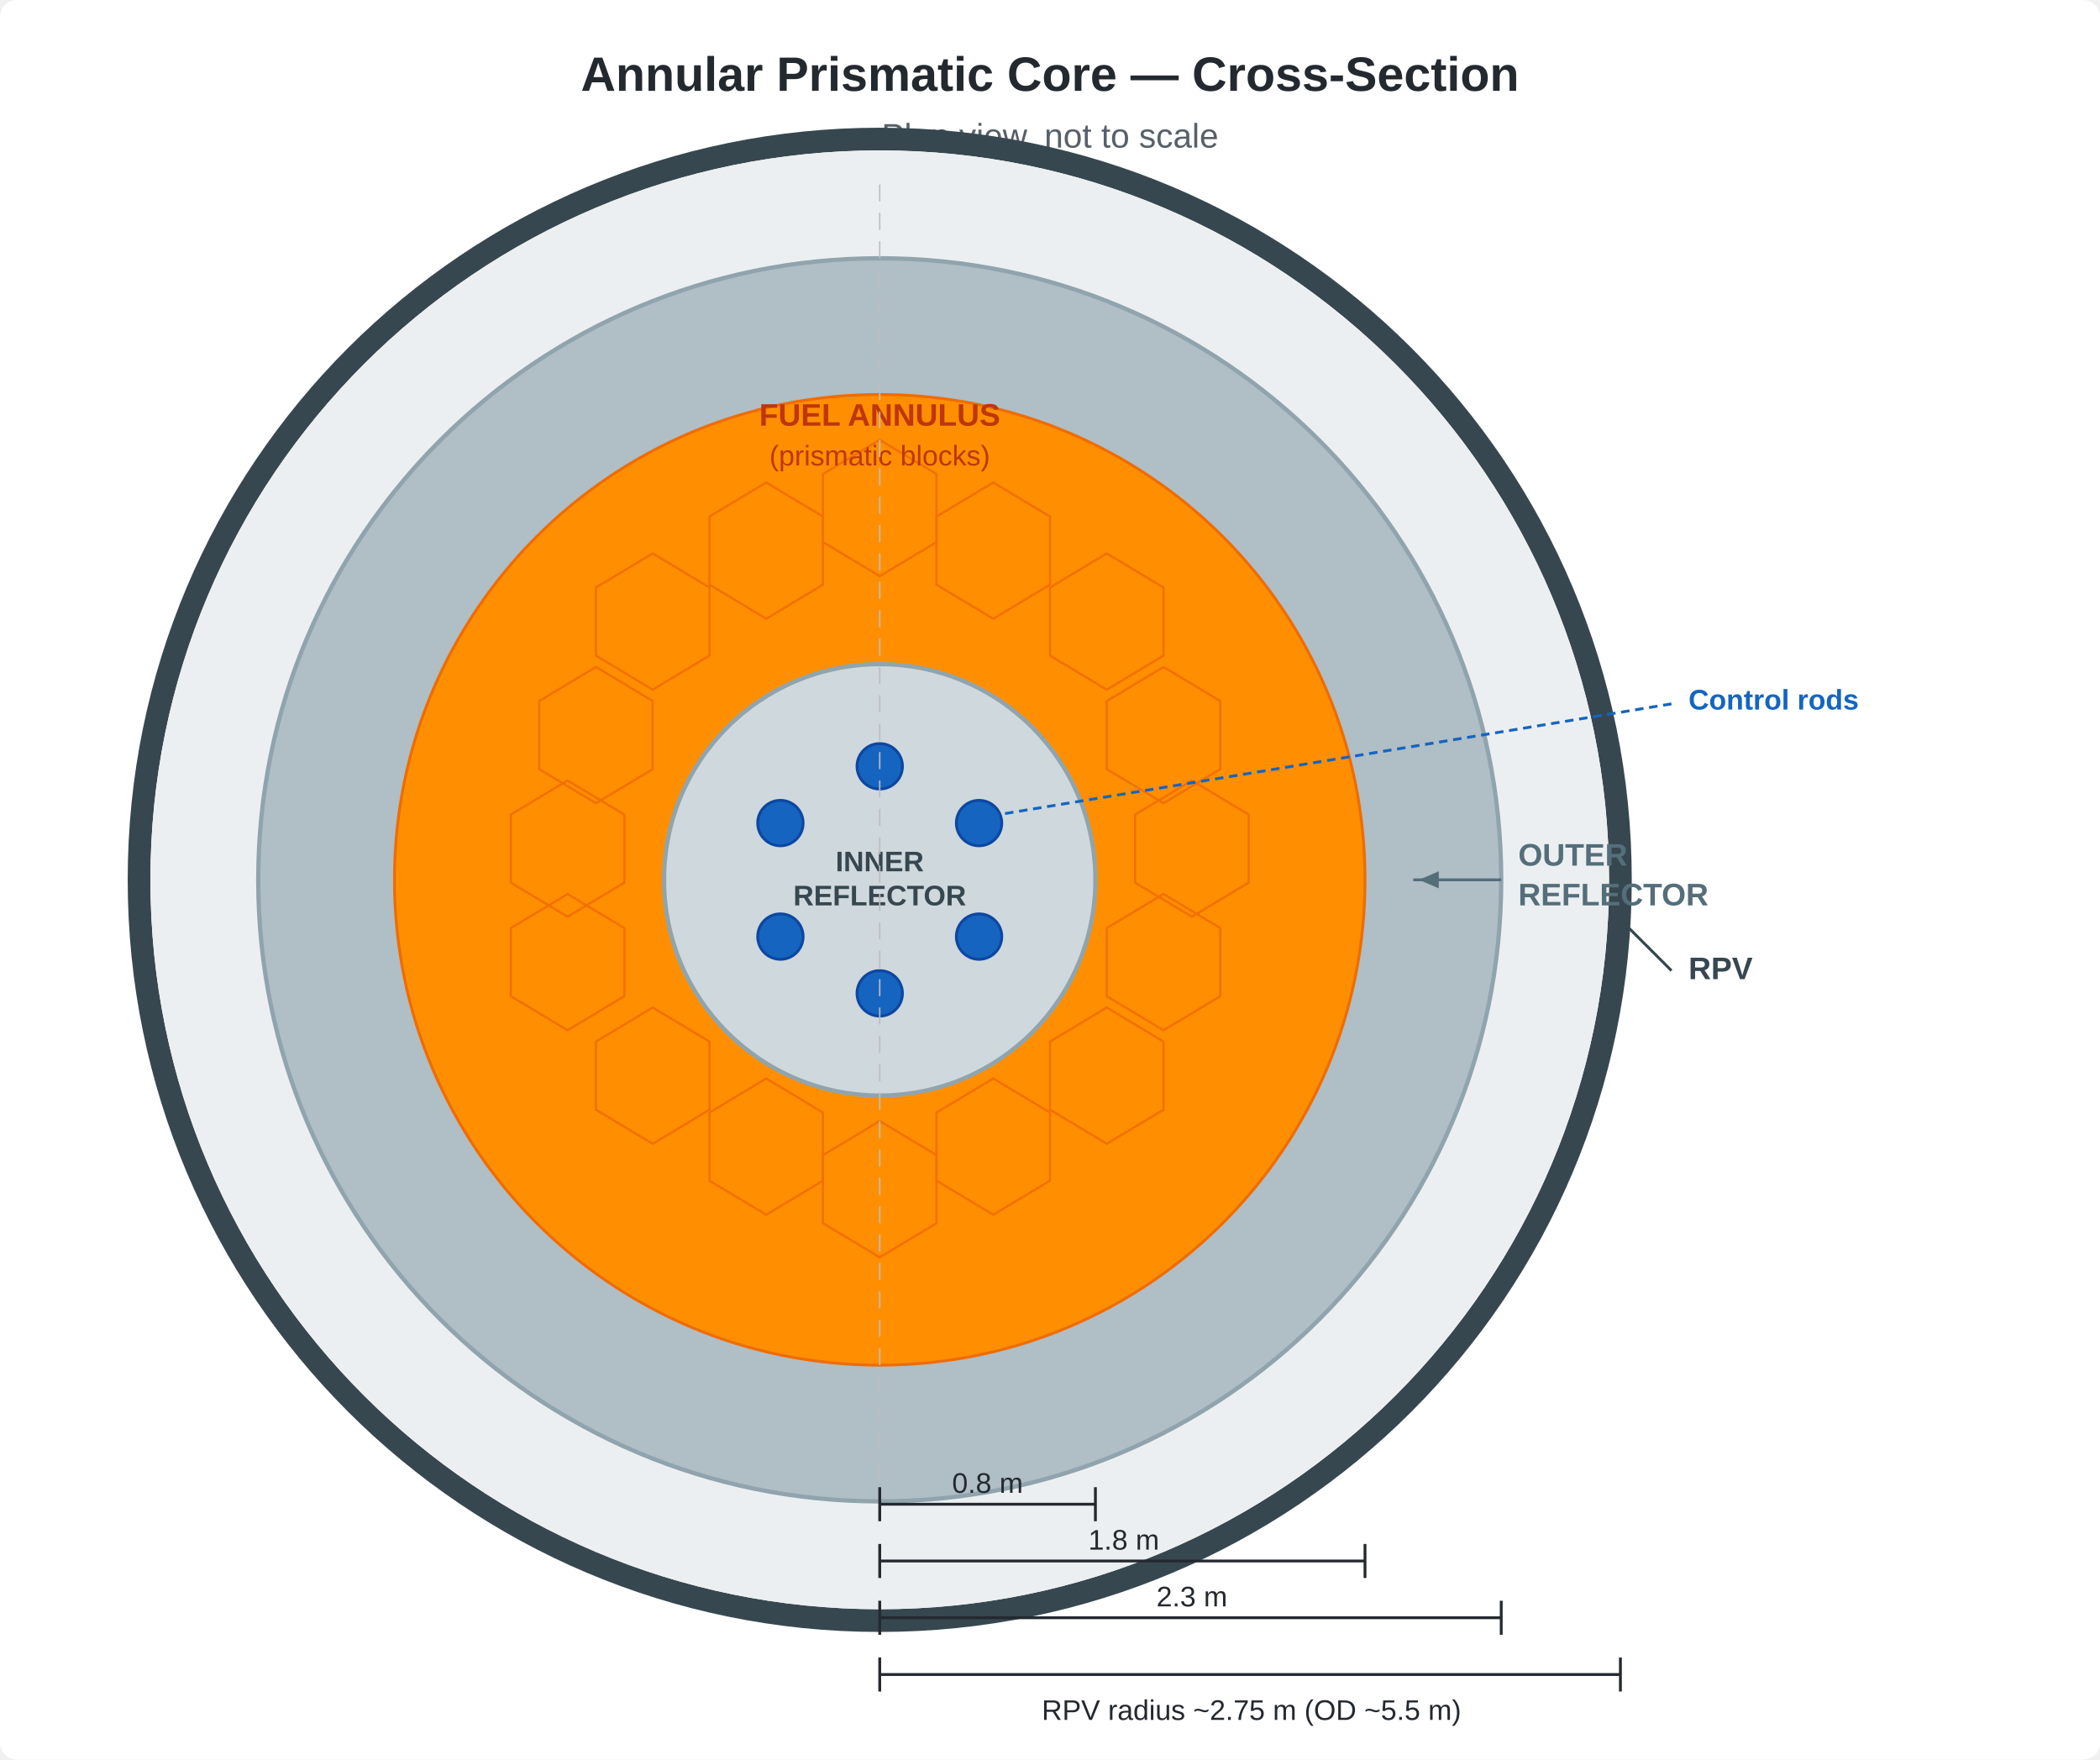
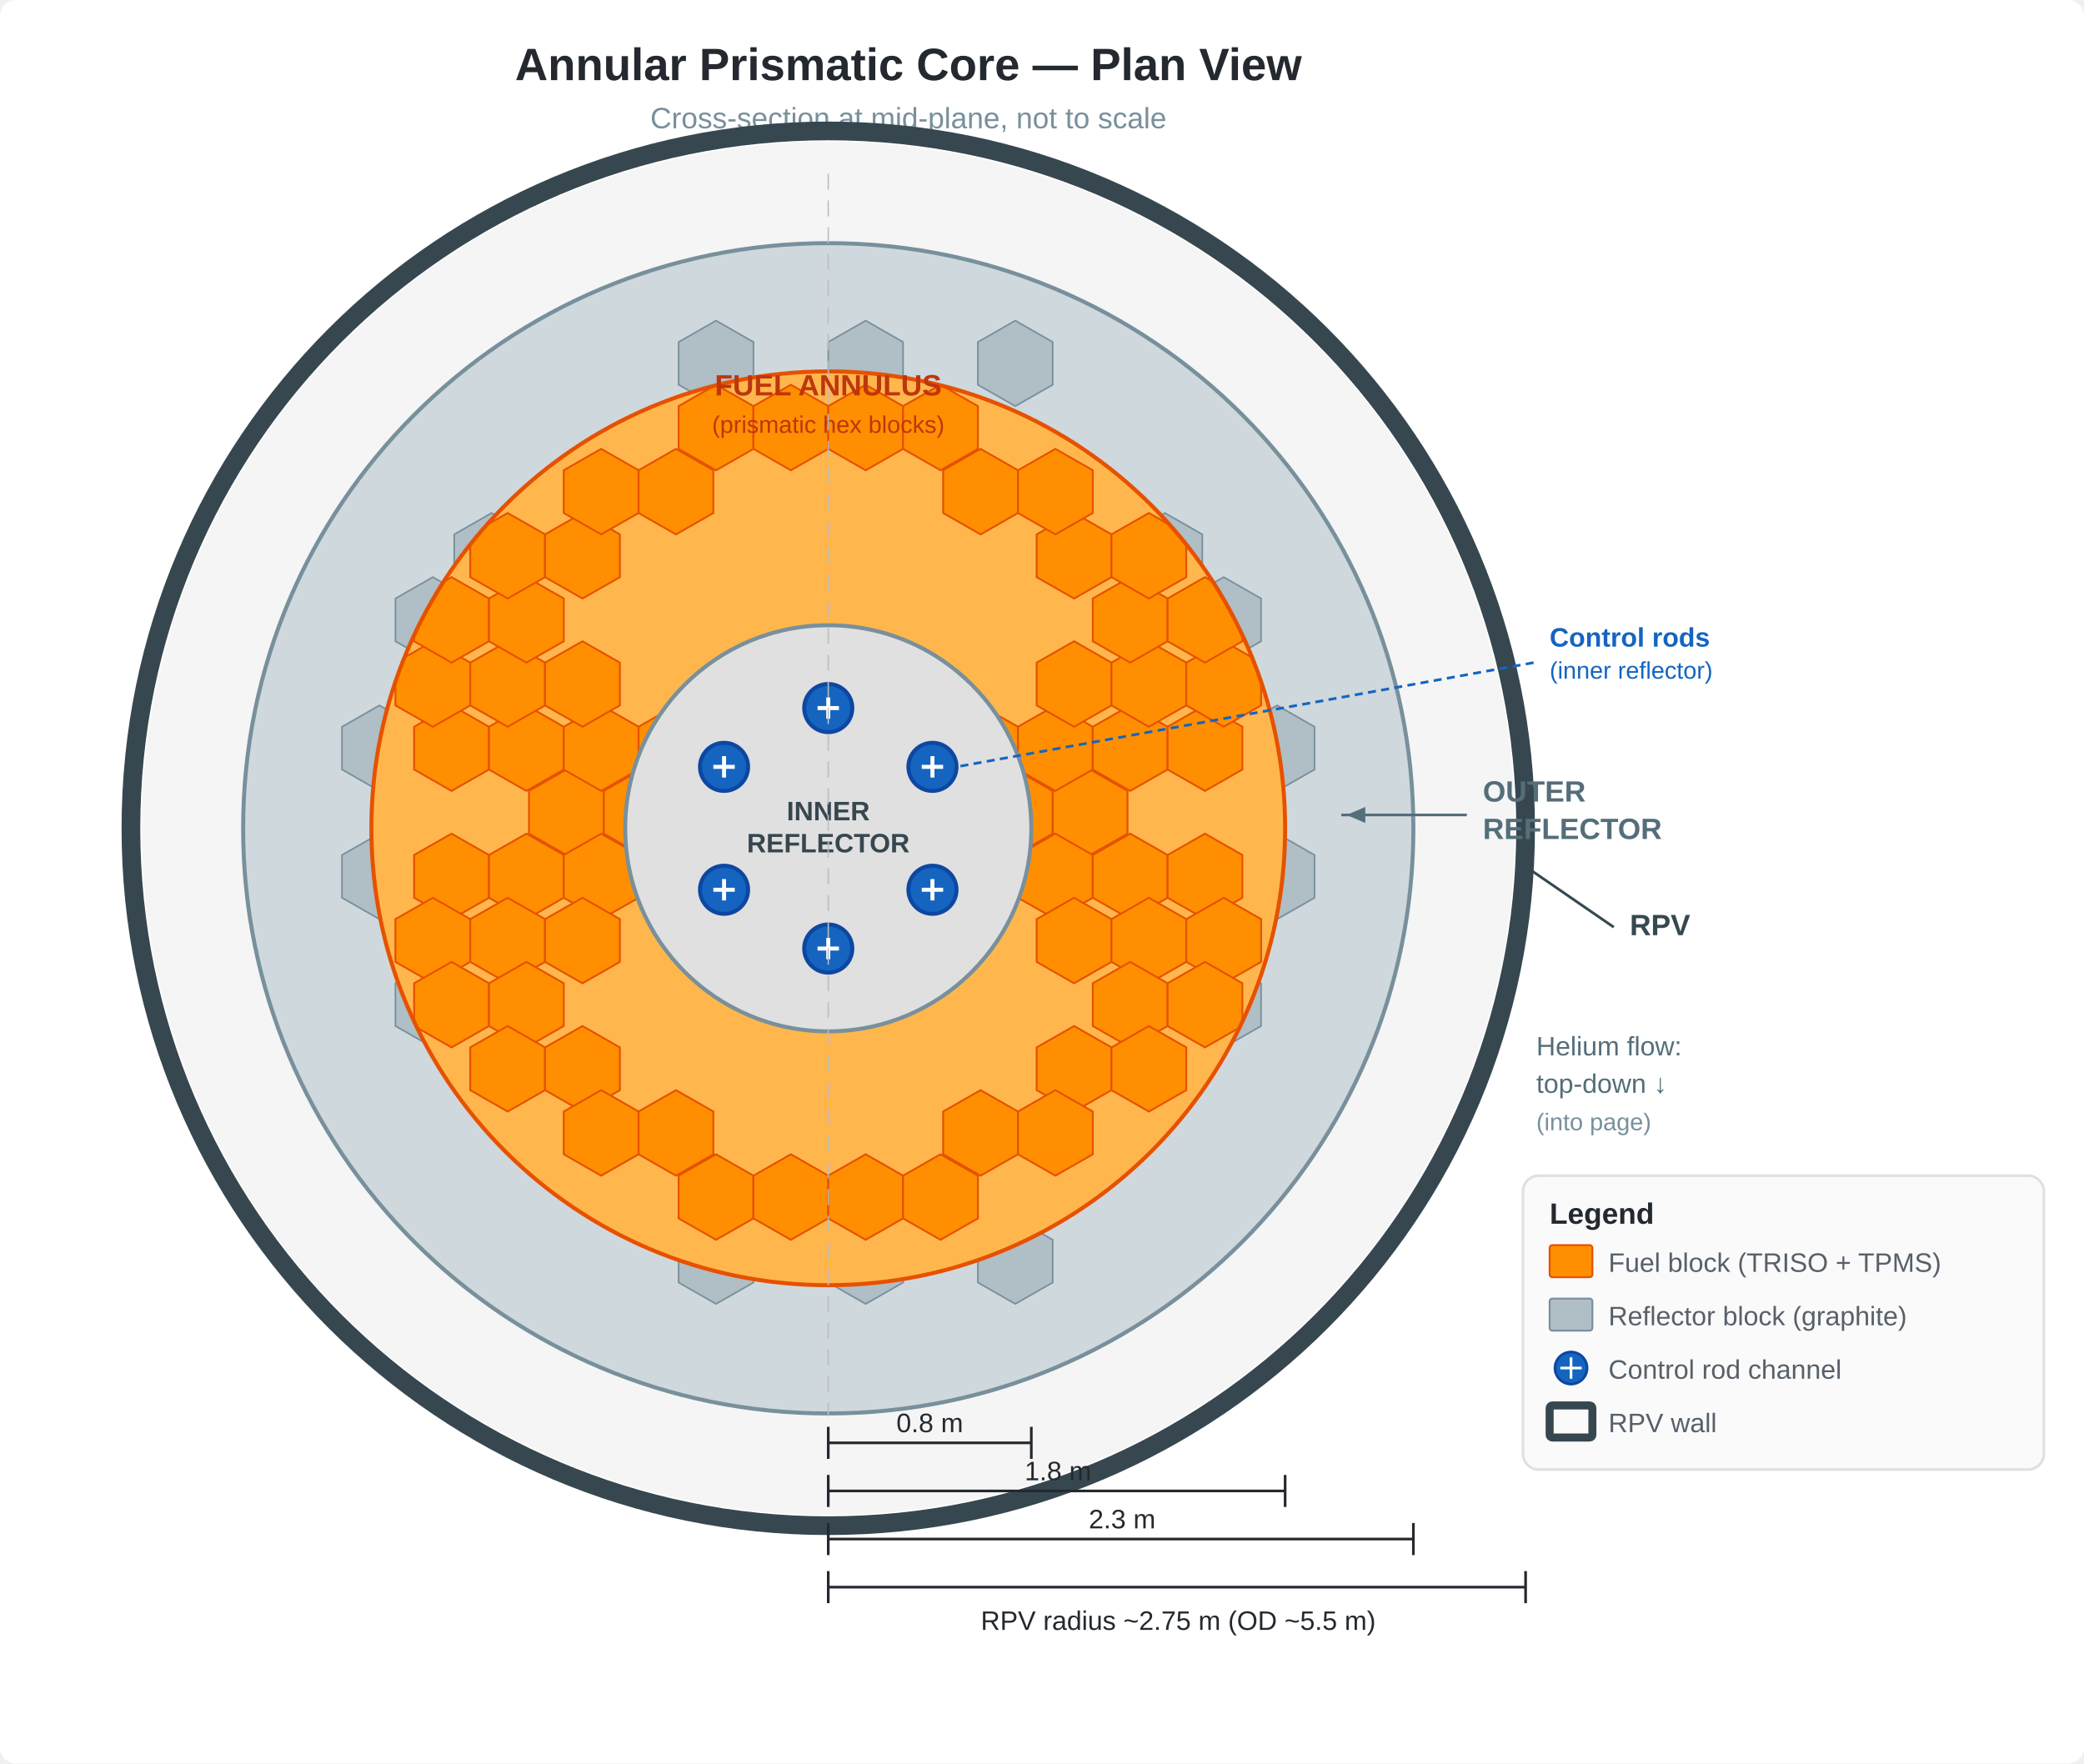
- <svg xmlns="http://www.w3.org/2000/svg" viewBox="0 0 740 620">
-   <rect width="740" height="620" fill="#ffffff" rx="6" />
-   <text x="370" y="32" text-anchor="middle" font-family="Arial, Helvetica, sans-serif" font-size="17" font-weight="bold" fill="#24292f">Annular Prismatic Core — Cross-Section</text>
-   <text x="370" y="52" text-anchor="middle" font-family="Arial, Helvetica, sans-serif" font-size="12" fill="#57606a">Plan view, not to scale</text>
-   <circle cx="310" cy="310" r="261" fill="none" stroke="#37474f" stroke-width="8" />
-   <circle cx="310" cy="310" r="257" fill="#eceff1" stroke="none" />
-   <circle cx="310" cy="310" r="219" fill="#b0bec5" stroke="#90a4ae" stroke-width="1.5" />
-   <circle cx="310" cy="310" r="171" fill="#ff8f00" stroke="#ef6c00" stroke-width="1" />
-   <g stroke="#e65100" stroke-width="0.8" fill="none" opacity="0.5">
-     <polygon points="310,155 330,167 330,191 310,203 290,191 290,167" />
-     <polygon points="350,170 370,182 370,206 350,218 330,206 330,182" />
-     <polygon points="270,170 290,182 290,206 270,218 250,206 250,182" />
-     <polygon points="390,195 410,207 410,231 390,243 370,231 370,207" />
-     <polygon points="230,195 250,207 250,231 230,243 210,231 210,207" />
-     <polygon points="410,235 430,247 430,271 410,283 390,271 390,247" />
-     <polygon points="210,235 230,247 230,271 210,283 190,271 190,247" />
-     <polygon points="420,275 440,287 440,311 420,323 400,311 400,287" />
-     <polygon points="200,275 220,287 220,311 200,323 180,311 180,287" />
-     <polygon points="410,315 430,327 430,351 410,363 390,351 390,327" />
-     <polygon points="200,315 220,327 220,351 200,363 180,351 180,327" />
-     <polygon points="390,355 410,367 410,391 390,403 370,391 370,367" />
-     <polygon points="230,355 250,367 250,391 230,403 210,391 210,367" />
-     <polygon points="350,380 370,392 370,416 350,428 330,416 330,392" />
-     <polygon points="270,380 290,392 290,416 270,428 250,416 250,392" />
-     <polygon points="310,395 330,407 330,431 310,443 290,431 290,407" />
+ <svg xmlns="http://www.w3.org/2000/svg" viewBox="0 0 780 660">
+   <rect width="780" height="660" fill="#ffffff" rx="6" />
+   <text x="340" y="30" text-anchor="middle" font-family="Arial, Helvetica, sans-serif" font-size="17" font-weight="bold" fill="#24292f">Annular Prismatic Core — Plan View</text>
+   <text x="340" y="48" text-anchor="middle" font-family="Arial, Helvetica, sans-serif" font-size="11" fill="#78909c">Cross-section at mid-plane, not to scale</text>
+   <defs>
+     <clipPath id="fuel-zone">
+       <path d="M 310,310 m -171,0 a 171,171 0 1,0 342,0 a 171,171 0 1,0 -342,0 Z M 310,310 m -76,0 a 76,76 0 1,1 152,0 a 76,76 0 1,1 -152,0 Z" clip-rule="evenodd" />
+     </clipPath>
+     <clipPath id="outer-ref-zone">
+       <path d="M 310,310 m -219,0 a 219,219 0 1,0 438,0 a 219,219 0 1,0 -438,0 Z M 310,310 m -171,0 a 171,171 0 1,1 342,0 a 171,171 0 1,1 -342,0 Z" clip-rule="evenodd" />
+     </clipPath>
+     <clipPath id="inner-ref-zone">
+       <circle cx="310" cy="310" r="76" />
+     </clipPath>
+   </defs>
+   <circle cx="310" cy="310" r="261" fill="none" stroke="#37474f" stroke-width="7" />
+   <circle cx="310" cy="310" r="257" fill="#f5f5f5" stroke="none" />
+   <circle cx="310" cy="310" r="219" fill="#cfd8dc" stroke="none" />
+   <circle cx="310" cy="310" r="171" fill="#ffb74d" stroke="none" />
+   <circle cx="310" cy="310" r="76" fill="#e0e0e0" stroke="none" />
+   <g clip-path="url(#fuel-zone)" fill="#ff8f00" stroke="#e65100" stroke-width="0.7">
+     <polygon points="198,296 212,288 226,296 226,312 212,320 198,312" />
+     <polygon points="226,296 240,288 254,296 254,312 240,320 226,312" />
+     <polygon points="254,296 268,288 282,296 282,312 268,320 254,312" />
+     <polygon points="338,296 352,288 366,296 366,312 352,320 338,312" />
+     <polygon points="366,296 380,288 394,296 394,312 380,320 366,312" />
+     <polygon points="394,296 408,288 422,296 422,312 408,320 394,312" />
+     <polygon points="155,272 169,264 183,272 183,288 169,296 155,288" />
+     <polygon points="183,272 197,264 211,272 211,288 197,296 183,288" />
+     <polygon points="211,272 225,264 239,272 239,288 225,296 211,288" />
+     <polygon points="239,272 253,264 267,272 267,288 253,296 239,288" />
+     <polygon points="353,272 367,264 381,272 381,288 367,296 353,288" />
+     <polygon points="381,272 395,264 409,272 409,288 395,296 381,288" />
+     <polygon points="409,272 423,264 437,272 437,288 423,296 409,288" />
+     <polygon points="437,272 451,264 465,272 465,288 451,296 437,288" />
+     <polygon points="155,320 169,312 183,320 183,336 169,344 155,336" />
+     <polygon points="183,320 197,312 211,320 211,336 197,344 183,336" />
+     <polygon points="211,320 225,312 239,320 239,336 225,344 211,336" />
+     <polygon points="239,320 253,312 267,320 267,336 253,344 239,336" />
+     <polygon points="353,320 367,312 381,320 381,336 367,344 353,336" />
+     <polygon points="381,320 395,312 409,320 409,336 395,344 381,336" />
+     <polygon points="409,320 423,312 437,320 437,336 423,344 409,336" />
+     <polygon points="437,320 451,312 465,320 465,336 451,344 437,336" />
+     <polygon points="148,248 162,240 176,248 176,264 162,272 148,264" />
+     <polygon points="176,248 190,240 204,248 204,264 190,272 176,264" />
+     <polygon points="204,248 218,240 232,248 232,264 218,272 204,264" />
+     <polygon points="388,248 402,240 416,248 416,264 402,272 388,264" />
+     <polygon points="416,248 430,240 444,248 444,264 430,272 416,264" />
+     <polygon points="444,248 458,240 472,248 472,264 458,272 444,264" />
+     <polygon points="148,344 162,336 176,344 176,360 162,368 148,360" />
+     <polygon points="176,344 190,336 204,344 204,360 190,368 176,360" />
+     <polygon points="204,344 218,336 232,344 232,360 218,368 204,360" />
+     <polygon points="388,344 402,336 416,344 416,360 402,368 388,360" />
+     <polygon points="416,344 430,336 444,344 444,360 430,368 416,360" />
+     <polygon points="444,344 458,336 472,344 472,360 458,368 444,360" />
+     <polygon points="155,224 169,216 183,224 183,240 169,248 155,240" />
+     <polygon points="183,224 197,216 211,224 211,240 197,248 183,240" />
+     <polygon points="409,224 423,216 437,224 437,240 423,248 409,240" />
+     <polygon points="437,224 451,216 465,224 465,240 451,248 437,240" />
+     <polygon points="155,368 169,360 183,368 183,384 169,392 155,384" />
+     <polygon points="183,368 197,360 211,368 211,384 197,392 183,384" />
+     <polygon points="409,368 423,360 437,368 437,384 423,392 409,384" />
+     <polygon points="437,368 451,360 465,368 465,384 451,392 437,384" />
+     <polygon points="176,200 190,192 204,200 204,216 190,224 176,216" />
+     <polygon points="204,200 218,192 232,200 232,216 218,224 204,216" />
+     <polygon points="388,200 402,192 416,200 416,216 402,224 388,216" />
+     <polygon points="416,200 430,192 444,200 444,216 430,224 416,216" />
+     <polygon points="176,392 190,384 204,392 204,408 190,416 176,408" />
+     <polygon points="204,392 218,384 232,392 232,408 218,416 204,408" />
+     <polygon points="388,392 402,384 416,392 416,408 402,416 388,408" />
+     <polygon points="416,392 430,384 444,392 444,408 430,416 416,408" />
+     <polygon points="211,176 225,168 239,176 239,192 225,200 211,192" />
+     <polygon points="239,176 253,168 267,176 267,192 253,200 239,192" />
+     <polygon points="353,176 367,168 381,176 381,192 367,200 353,192" />
+     <polygon points="381,176 395,168 409,176 409,192 395,200 381,192" />
+     <polygon points="211,416 225,408 239,416 239,432 225,440 211,432" />
+     <polygon points="239,416 253,408 267,416 267,432 253,440 239,432" />
+     <polygon points="353,416 367,408 381,416 381,432 367,440 353,432" />
+     <polygon points="381,416 395,408 409,416 409,432 395,440 381,432" />
+     <polygon points="254,152 268,144 282,152 282,168 268,176 254,168" />
+     <polygon points="282,152 296,144 310,152 310,168 296,176 282,168" />
+     <polygon points="310,152 324,144 338,152 338,168 324,176 310,168" />
+     <polygon points="338,152 352,144 366,152 366,168 352,176 338,168" />
+     <polygon points="254,440 268,432 282,440 282,456 268,464 254,456" />
+     <polygon points="282,440 296,432 310,440 310,456 296,464 282,456" />
+     <polygon points="310,440 324,432 338,440 338,456 324,464 310,456" />
+     <polygon points="338,440 352,432 366,440 366,456 352,464 338,456" />
  </g>
-   <circle cx="310" cy="310" r="76" fill="#cfd8dc" stroke="#90a4ae" stroke-width="1.5" />
-   <g fill="#1565c0" stroke="#0d47a1" stroke-width="1">
-     <circle cx="310" cy="270" r="8" />
-     <circle cx="345" cy="290" r="8" />
-     <circle cx="345" cy="330" r="8" />
-     <circle cx="310" cy="350" r="8" />
-     <circle cx="275" cy="330" r="8" />
-     <circle cx="275" cy="290" r="8" />
+   <g clip-path="url(#outer-ref-zone)" fill="#b0bec5" stroke="#78909c" stroke-width="0.6">
+     <polygon points="254,128 268,120 282,128 282,144 268,152 254,144" />
+     <polygon points="310,128 324,120 338,128 338,144 324,152 310,144" />
+     <polygon points="366,128 380,120 394,128 394,144 380,152 366,144" />
+     <polygon points="170,200 184,192 198,200 198,216 184,224 170,216" />
+     <polygon points="422,200 436,192 450,200 450,216 436,224 422,216" />
+     <polygon points="148,224 162,216 176,224 176,240 162,248 148,240" />
+     <polygon points="444,224 458,216 472,224 472,240 458,248 444,240" />
+     <polygon points="128,272 142,264 156,272 156,288 142,296 128,288" />
+     <polygon points="464,272 478,264 492,272 492,288 478,296 464,288" />
+     <polygon points="128,320 142,312 156,320 156,336 142,344 128,336" />
+     <polygon points="464,320 478,312 492,320 492,336 478,344 464,336" />
+     <polygon points="148,368 162,360 176,368 176,384 162,392 148,384" />
+     <polygon points="444,368 458,360 472,368 472,384 458,392 444,384" />
+     <polygon points="170,392 184,384 198,392 198,408 184,416 170,408" />
+     <polygon points="422,392 436,384 450,392 450,408 436,416 422,408" />
+     <polygon points="254,464 268,456 282,464 282,480 268,488 254,480" />
+     <polygon points="310,464 324,456 338,464 338,480 324,488 310,480" />
+     <polygon points="366,464 380,456 394,464 394,480 380,488 366,480" />
+   </g>
+   <circle cx="310" cy="310" r="219" fill="none" stroke="#78909c" stroke-width="1.5" />
+   <circle cx="310" cy="310" r="171" fill="none" stroke="#e65100" stroke-width="1.5" />
+   <circle cx="310" cy="310" r="76" fill="none" stroke="#78909c" stroke-width="1.5" />
+   <g fill="#1565c0" stroke="#0d47a1" stroke-width="1.5">
+     <circle cx="310" cy="265" r="9" />
+     <circle cx="349" cy="287" r="9" />
+     <circle cx="349" cy="333" r="9" />
+     <circle cx="310" cy="355" r="9" />
+     <circle cx="271" cy="333" r="9" />
+     <circle cx="271" cy="287" r="9" />
+   </g>
+   <g stroke="#ffffff" stroke-width="1.5">
+     <line x1="306" y1="265" x2="314" y2="265" />
+     <line x1="310" y1="261" x2="310" y2="269" />
+     <line x1="345" y1="287" x2="353" y2="287" />
+     <line x1="349" y1="283" x2="349" y2="291" />
+     <line x1="345" y1="333" x2="353" y2="333" />
+     <line x1="349" y1="329" x2="349" y2="337" />
+     <line x1="306" y1="355" x2="314" y2="355" />
+     <line x1="310" y1="351" x2="310" y2="359" />
+     <line x1="267" y1="333" x2="275" y2="333" />
+     <line x1="271" y1="329" x2="271" y2="337" />
+     <line x1="267" y1="287" x2="275" y2="287" />
+     <line x1="271" y1="283" x2="271" y2="291" />
  </g>
  <text x="310" y="307" text-anchor="middle" font-family="Arial, Helvetica, sans-serif" font-size="10" font-weight="bold" fill="#37474f">INNER</text>
  <text x="310" y="319" text-anchor="middle" font-family="Arial, Helvetica, sans-serif" font-size="10" font-weight="bold" fill="#37474f">REFLECTOR</text>
-   <text x="310" y="150" text-anchor="middle" font-family="Arial, Helvetica, sans-serif" font-size="11" font-weight="bold" fill="#bf360c">FUEL ANNULUS</text>
-   <text x="310" y="164" text-anchor="middle" font-family="Arial, Helvetica, sans-serif" font-size="10" fill="#bf360c">(prismatic blocks)</text>
-   <text x="535" y="305" font-family="Arial, Helvetica, sans-serif" font-size="11" font-weight="bold" fill="#546e7a">OUTER</text>
-   <text x="535" y="319" font-family="Arial, Helvetica, sans-serif" font-size="11" font-weight="bold" fill="#546e7a">REFLECTOR</text>
-   <line x1="529" y1="310" x2="498" y2="310" stroke="#546e7a" stroke-width="1" />
-   <polygon points="500,310 507,307 507,313" fill="#546e7a" />
-   <text x="595" y="345" font-family="Arial, Helvetica, sans-serif" font-size="11" font-weight="bold" fill="#37474f">RPV</text>
-   <line x1="589" y1="342" x2="572" y2="325" stroke="#37474f" stroke-width="1" />
+   <text x="310" y="148" text-anchor="middle" font-family="Arial, Helvetica, sans-serif" font-size="11" font-weight="bold" fill="#bf360c">FUEL ANNULUS</text>
+   <text x="310" y="162" text-anchor="middle" font-family="Arial, Helvetica, sans-serif" font-size="9" fill="#bf360c">(prismatic hex blocks)</text>
+   <text x="555" y="300" font-family="Arial, Helvetica, sans-serif" font-size="11" font-weight="bold" fill="#546e7a">OUTER</text>
+   <text x="555" y="314" font-family="Arial, Helvetica, sans-serif" font-size="11" font-weight="bold" fill="#546e7a">REFLECTOR</text>
+   <line x1="549" y1="305" x2="502" y2="305" stroke="#546e7a" stroke-width="1" />
+   <polygon points="504,305 511,302 511,308" fill="#546e7a" />
+   <text x="610" y="350" font-family="Arial, Helvetica, sans-serif" font-size="11" font-weight="bold" fill="#37474f">RPV</text>
+   <line x1="604" y1="347" x2="572" y2="325" stroke="#37474f" stroke-width="1" />
  <circle cx="572" cy="325" r="2" fill="#37474f" />
-   <text x="595" y="250" font-family="Arial, Helvetica, sans-serif" font-size="10" font-weight="bold" fill="#1565c0">Control rods</text>
-   <line x1="589" y1="248" x2="352" y2="287" stroke="#1565c0" stroke-width="1" stroke-dasharray="3,2" />
-   <line x1="310" y1="530" x2="386" y2="530" stroke="#24292f" stroke-width="1" />
-   <line x1="310" y1="524" x2="310" y2="536" stroke="#24292f" stroke-width="1" />
-   <line x1="386" y1="524" x2="386" y2="536" stroke="#24292f" stroke-width="1" />
-   <text x="348" y="526" text-anchor="middle" font-family="Arial, Helvetica, sans-serif" font-size="10" fill="#24292f">0.8 m</text>
-   <line x1="310" y1="550" x2="481" y2="550" stroke="#24292f" stroke-width="1" />
-   <line x1="310" y1="544" x2="310" y2="556" stroke="#24292f" stroke-width="1" />
-   <line x1="481" y1="544" x2="481" y2="556" stroke="#24292f" stroke-width="1" />
-   <text x="396" y="546" text-anchor="middle" font-family="Arial, Helvetica, sans-serif" font-size="10" fill="#24292f">1.8 m</text>
-   <line x1="310" y1="570" x2="529" y2="570" stroke="#24292f" stroke-width="1" />
-   <line x1="310" y1="564" x2="310" y2="576" stroke="#24292f" stroke-width="1" />
-   <line x1="529" y1="564" x2="529" y2="576" stroke="#24292f" stroke-width="1" />
-   <text x="420" y="566" text-anchor="middle" font-family="Arial, Helvetica, sans-serif" font-size="10" fill="#24292f">2.3 m</text>
-   <line x1="310" y1="590" x2="571" y2="590" stroke="#24292f" stroke-width="1" />
-   <line x1="310" y1="584" x2="310" y2="596" stroke="#24292f" stroke-width="1" />
-   <line x1="571" y1="584" x2="571" y2="596" stroke="#24292f" stroke-width="1" />
-   <text x="441" y="606" text-anchor="middle" font-family="Arial, Helvetica, sans-serif" font-size="10" fill="#24292f">RPV radius ~2.75 m (OD ~5.5 m)</text>
-   <line x1="310" y1="65" x2="310" y2="525" stroke="#bdbdbd" stroke-width="0.5" stroke-dasharray="6,4" />
+   <text x="580" y="242" font-family="Arial, Helvetica, sans-serif" font-size="10" font-weight="bold" fill="#1565c0">Control rods</text>
+   <text x="580" y="254" font-family="Arial, Helvetica, sans-serif" font-size="9" fill="#1565c0">(inner reflector)</text>
+   <line x1="574" y1="248" x2="358" y2="287" stroke="#1565c0" stroke-width="1" stroke-dasharray="3,2" />
+   <text x="575" y="395" font-family="Arial, Helvetica, sans-serif" font-size="10" fill="#546e7a">Helium flow:</text>
+   <text x="575" y="409" font-family="Arial, Helvetica, sans-serif" font-size="10" fill="#546e7a">top-down ↓</text>
+   <text x="575" y="423" font-family="Arial, Helvetica, sans-serif" font-size="9" fill="#78909c">(into page)</text>
+   <line x1="310" y1="540" x2="386" y2="540" stroke="#24292f" stroke-width="1" />
+   <line x1="310" y1="534" x2="310" y2="546" stroke="#24292f" stroke-width="1" />
+   <line x1="386" y1="534" x2="386" y2="546" stroke="#24292f" stroke-width="1" />
+   <text x="348" y="536" text-anchor="middle" font-family="Arial, Helvetica, sans-serif" font-size="10" fill="#24292f">0.8 m</text>
+   <line x1="310" y1="558" x2="481" y2="558" stroke="#24292f" stroke-width="1" />
+   <line x1="310" y1="552" x2="310" y2="564" stroke="#24292f" stroke-width="1" />
+   <line x1="481" y1="552" x2="481" y2="564" stroke="#24292f" stroke-width="1" />
+   <text x="396" y="554" text-anchor="middle" font-family="Arial, Helvetica, sans-serif" font-size="10" fill="#24292f">1.8 m</text>
+   <line x1="310" y1="576" x2="529" y2="576" stroke="#24292f" stroke-width="1" />
+   <line x1="310" y1="570" x2="310" y2="582" stroke="#24292f" stroke-width="1" />
+   <line x1="529" y1="570" x2="529" y2="582" stroke="#24292f" stroke-width="1" />
+   <text x="420" y="572" text-anchor="middle" font-family="Arial, Helvetica, sans-serif" font-size="10" fill="#24292f">2.3 m</text>
+   <line x1="310" y1="594" x2="571" y2="594" stroke="#24292f" stroke-width="1" />
+   <line x1="310" y1="588" x2="310" y2="600" stroke="#24292f" stroke-width="1" />
+   <line x1="571" y1="588" x2="571" y2="600" stroke="#24292f" stroke-width="1" />
+   <text x="441" y="610" text-anchor="middle" font-family="Arial, Helvetica, sans-serif" font-size="10" fill="#24292f">RPV radius ~2.75 m (OD ~5.5 m)</text>
+   <line x1="310" y1="65" x2="310" y2="530" stroke="#bdbdbd" stroke-width="0.5" stroke-dasharray="6,4" />
+   <rect x="570" y="440" width="195" height="110" rx="6" fill="#fafafa" stroke="#e0e0e0" stroke-width="1" />
+   <text x="580" y="458" font-family="Arial, Helvetica, sans-serif" font-size="11" font-weight="bold" fill="#24292f">Legend</text>
+   <rect x="580" y="466" width="16" height="12" rx="1" fill="#ff8f00" stroke="#e65100" stroke-width="0.7" />
+   <text x="602" y="476" font-family="Arial, Helvetica, sans-serif" font-size="10" fill="#57606a">Fuel block (TRISO + TPMS)</text>
+   <rect x="580" y="486" width="16" height="12" rx="1" fill="#b0bec5" stroke="#78909c" stroke-width="0.7" />
+   <text x="602" y="496" font-family="Arial, Helvetica, sans-serif" font-size="10" fill="#57606a">Reflector block (graphite)</text>
+   <circle cx="588" cy="512" r="6" fill="#1565c0" stroke="#0d47a1" stroke-width="1" />
+   <line x1="584" y1="512" x2="592" y2="512" stroke="#ffffff" stroke-width="1" />
+   <line x1="588" y1="508" x2="588" y2="516" stroke="#ffffff" stroke-width="1" />
+   <text x="602" y="516" font-family="Arial, Helvetica, sans-serif" font-size="10" fill="#57606a">Control rod channel</text>
+   <rect x="580" y="526" width="16" height="12" rx="1" fill="none" stroke="#37474f" stroke-width="3" />
+   <text x="602" y="536" font-family="Arial, Helvetica, sans-serif" font-size="10" fill="#57606a">RPV wall</text>
</svg>
